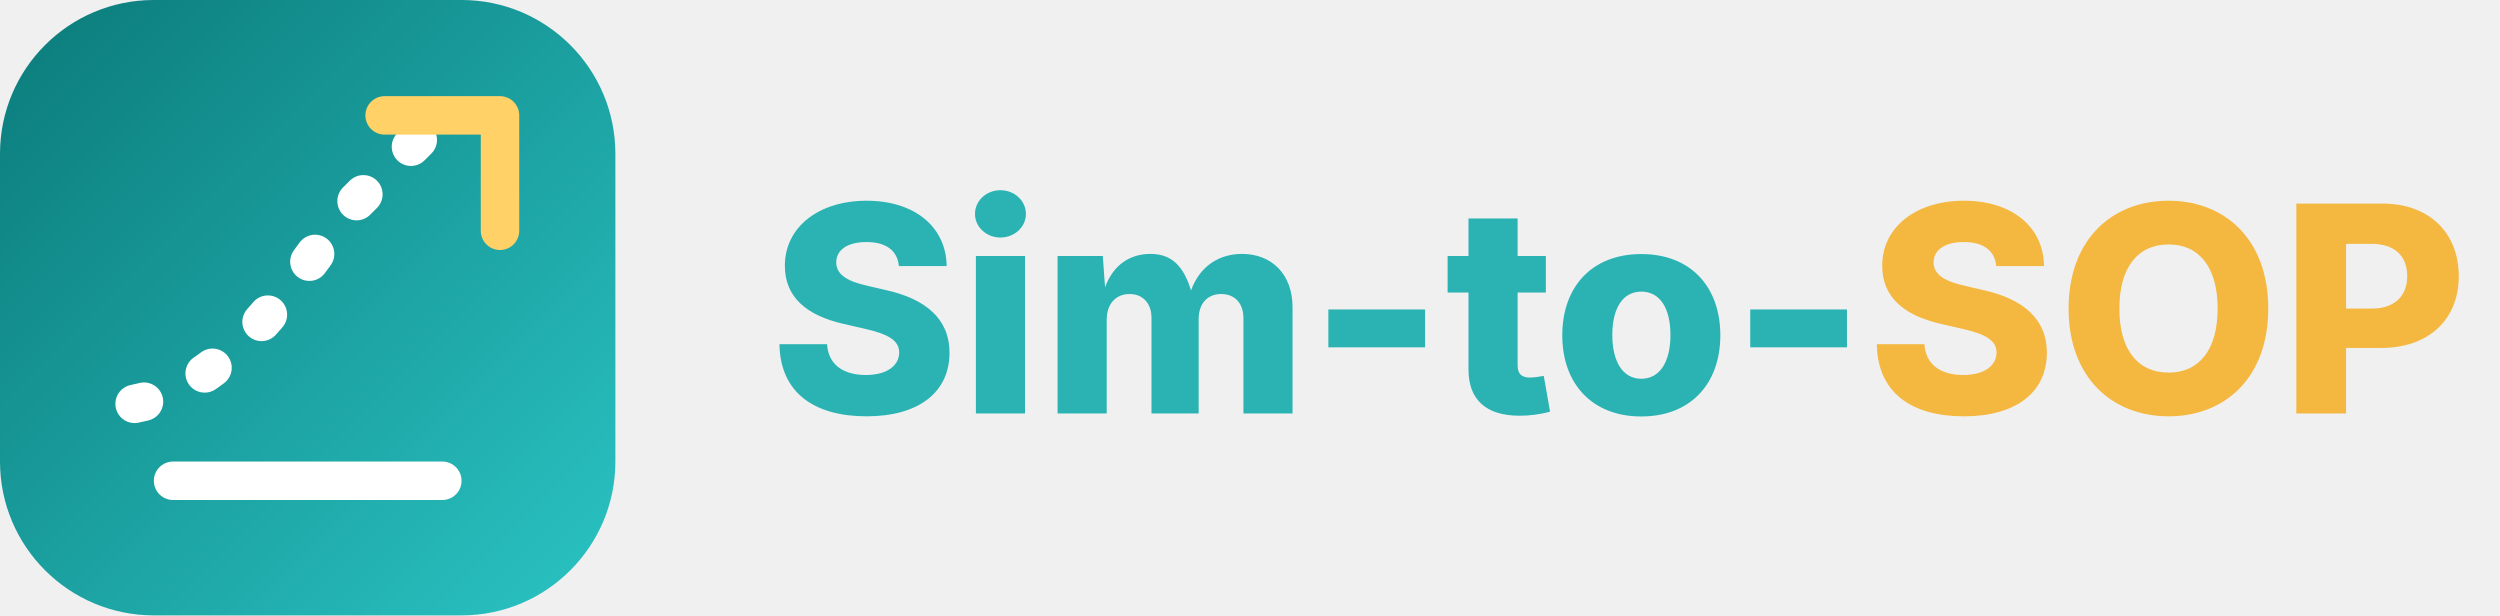
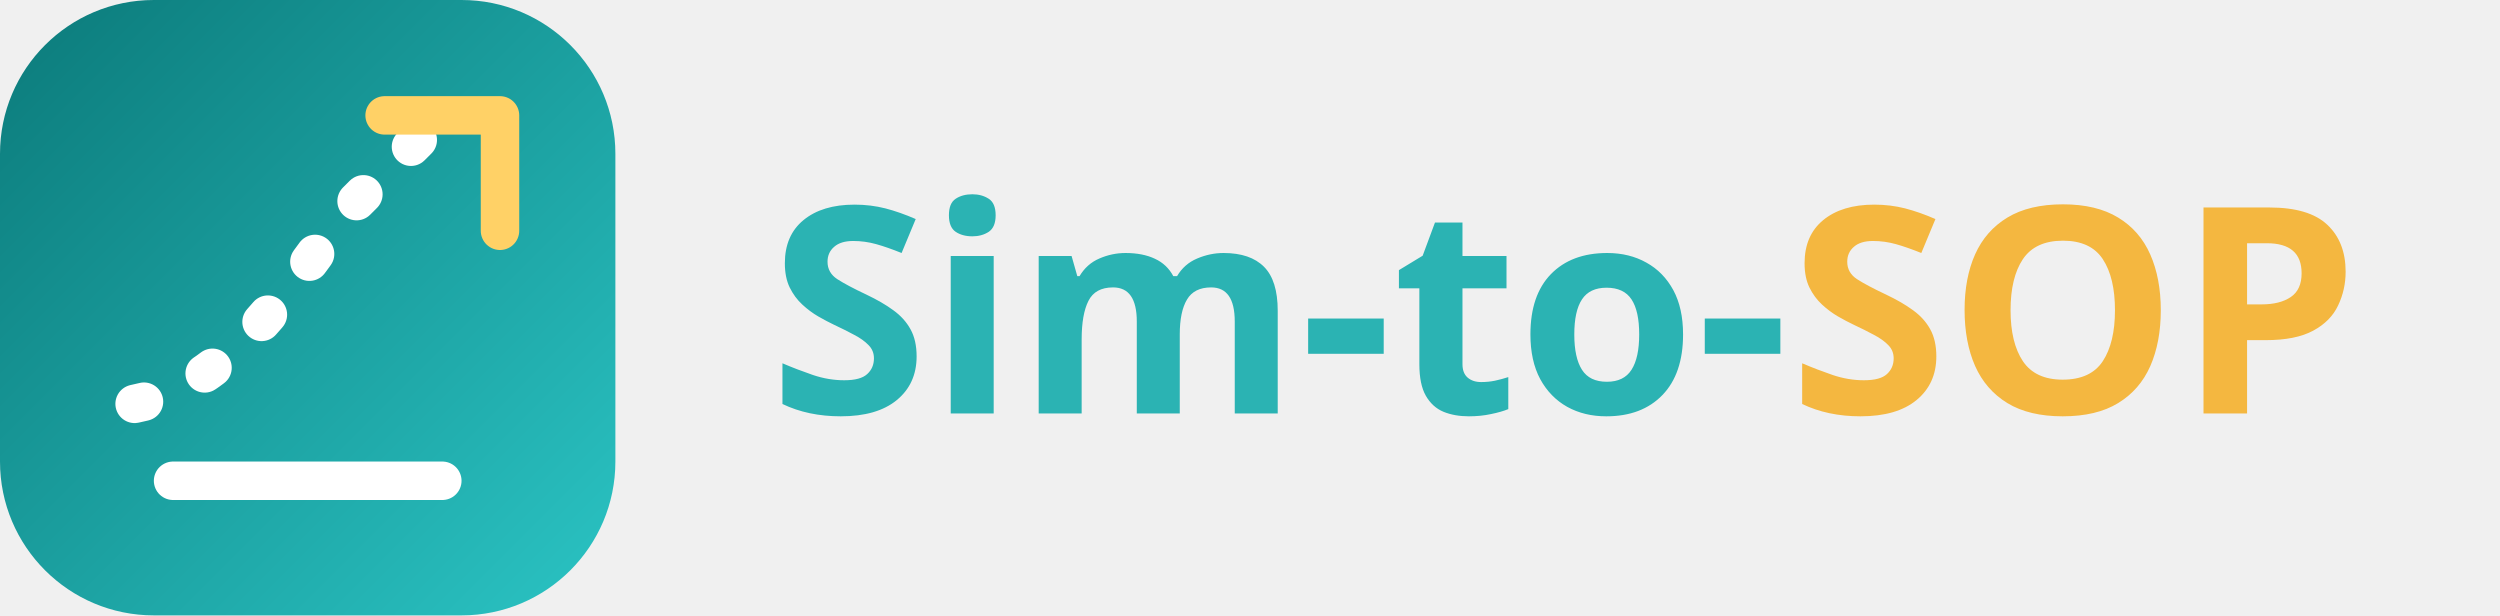
<svg xmlns="http://www.w3.org/2000/svg" viewBox="0 0 260 64">
  <defs>
    <linearGradient id="g" x1="0" y1="0" x2="1" y2="1">
      <stop offset="0" stop-color="#0B7A7A" />
      <stop offset="1" stop-color="#2BC4C4" />
    </linearGradient>
  </defs>
  <rect width="64" height="64" rx="16" fill="url(#g)" />
  <path d="M14 42 C24 40 30 30 36 22 L44 14" fill="none" stroke="#fff" stroke-width="4" stroke-linecap="round" stroke-dasharray="1 7" />
  <path d="M40 12 L52 12 L52 24" fill="none" stroke="#FFD166" stroke-width="4" stroke-linecap="round" stroke-linejoin="round" />
  <path d="M18 50 H46" stroke="#fff" stroke-width="4" stroke-linecap="round" />
-   <text x="80" y="43" font-family="Plus Jakarta Sans, Inter, Segoe UI, sans-serif" font-size="30" font-weight="800" fill="#2BB3B3">Sim-to-<tspan fill="#F4B740">SOP</tspan>
+   <text x="80" y="43" font-family="Space Grotesk, Segoe UI, sans-serif" font-size="30" font-weight="800" fill="#2BB3B3">Sim-to-<tspan fill="#F4B740">SOP</tspan>
  </text>
</svg>
